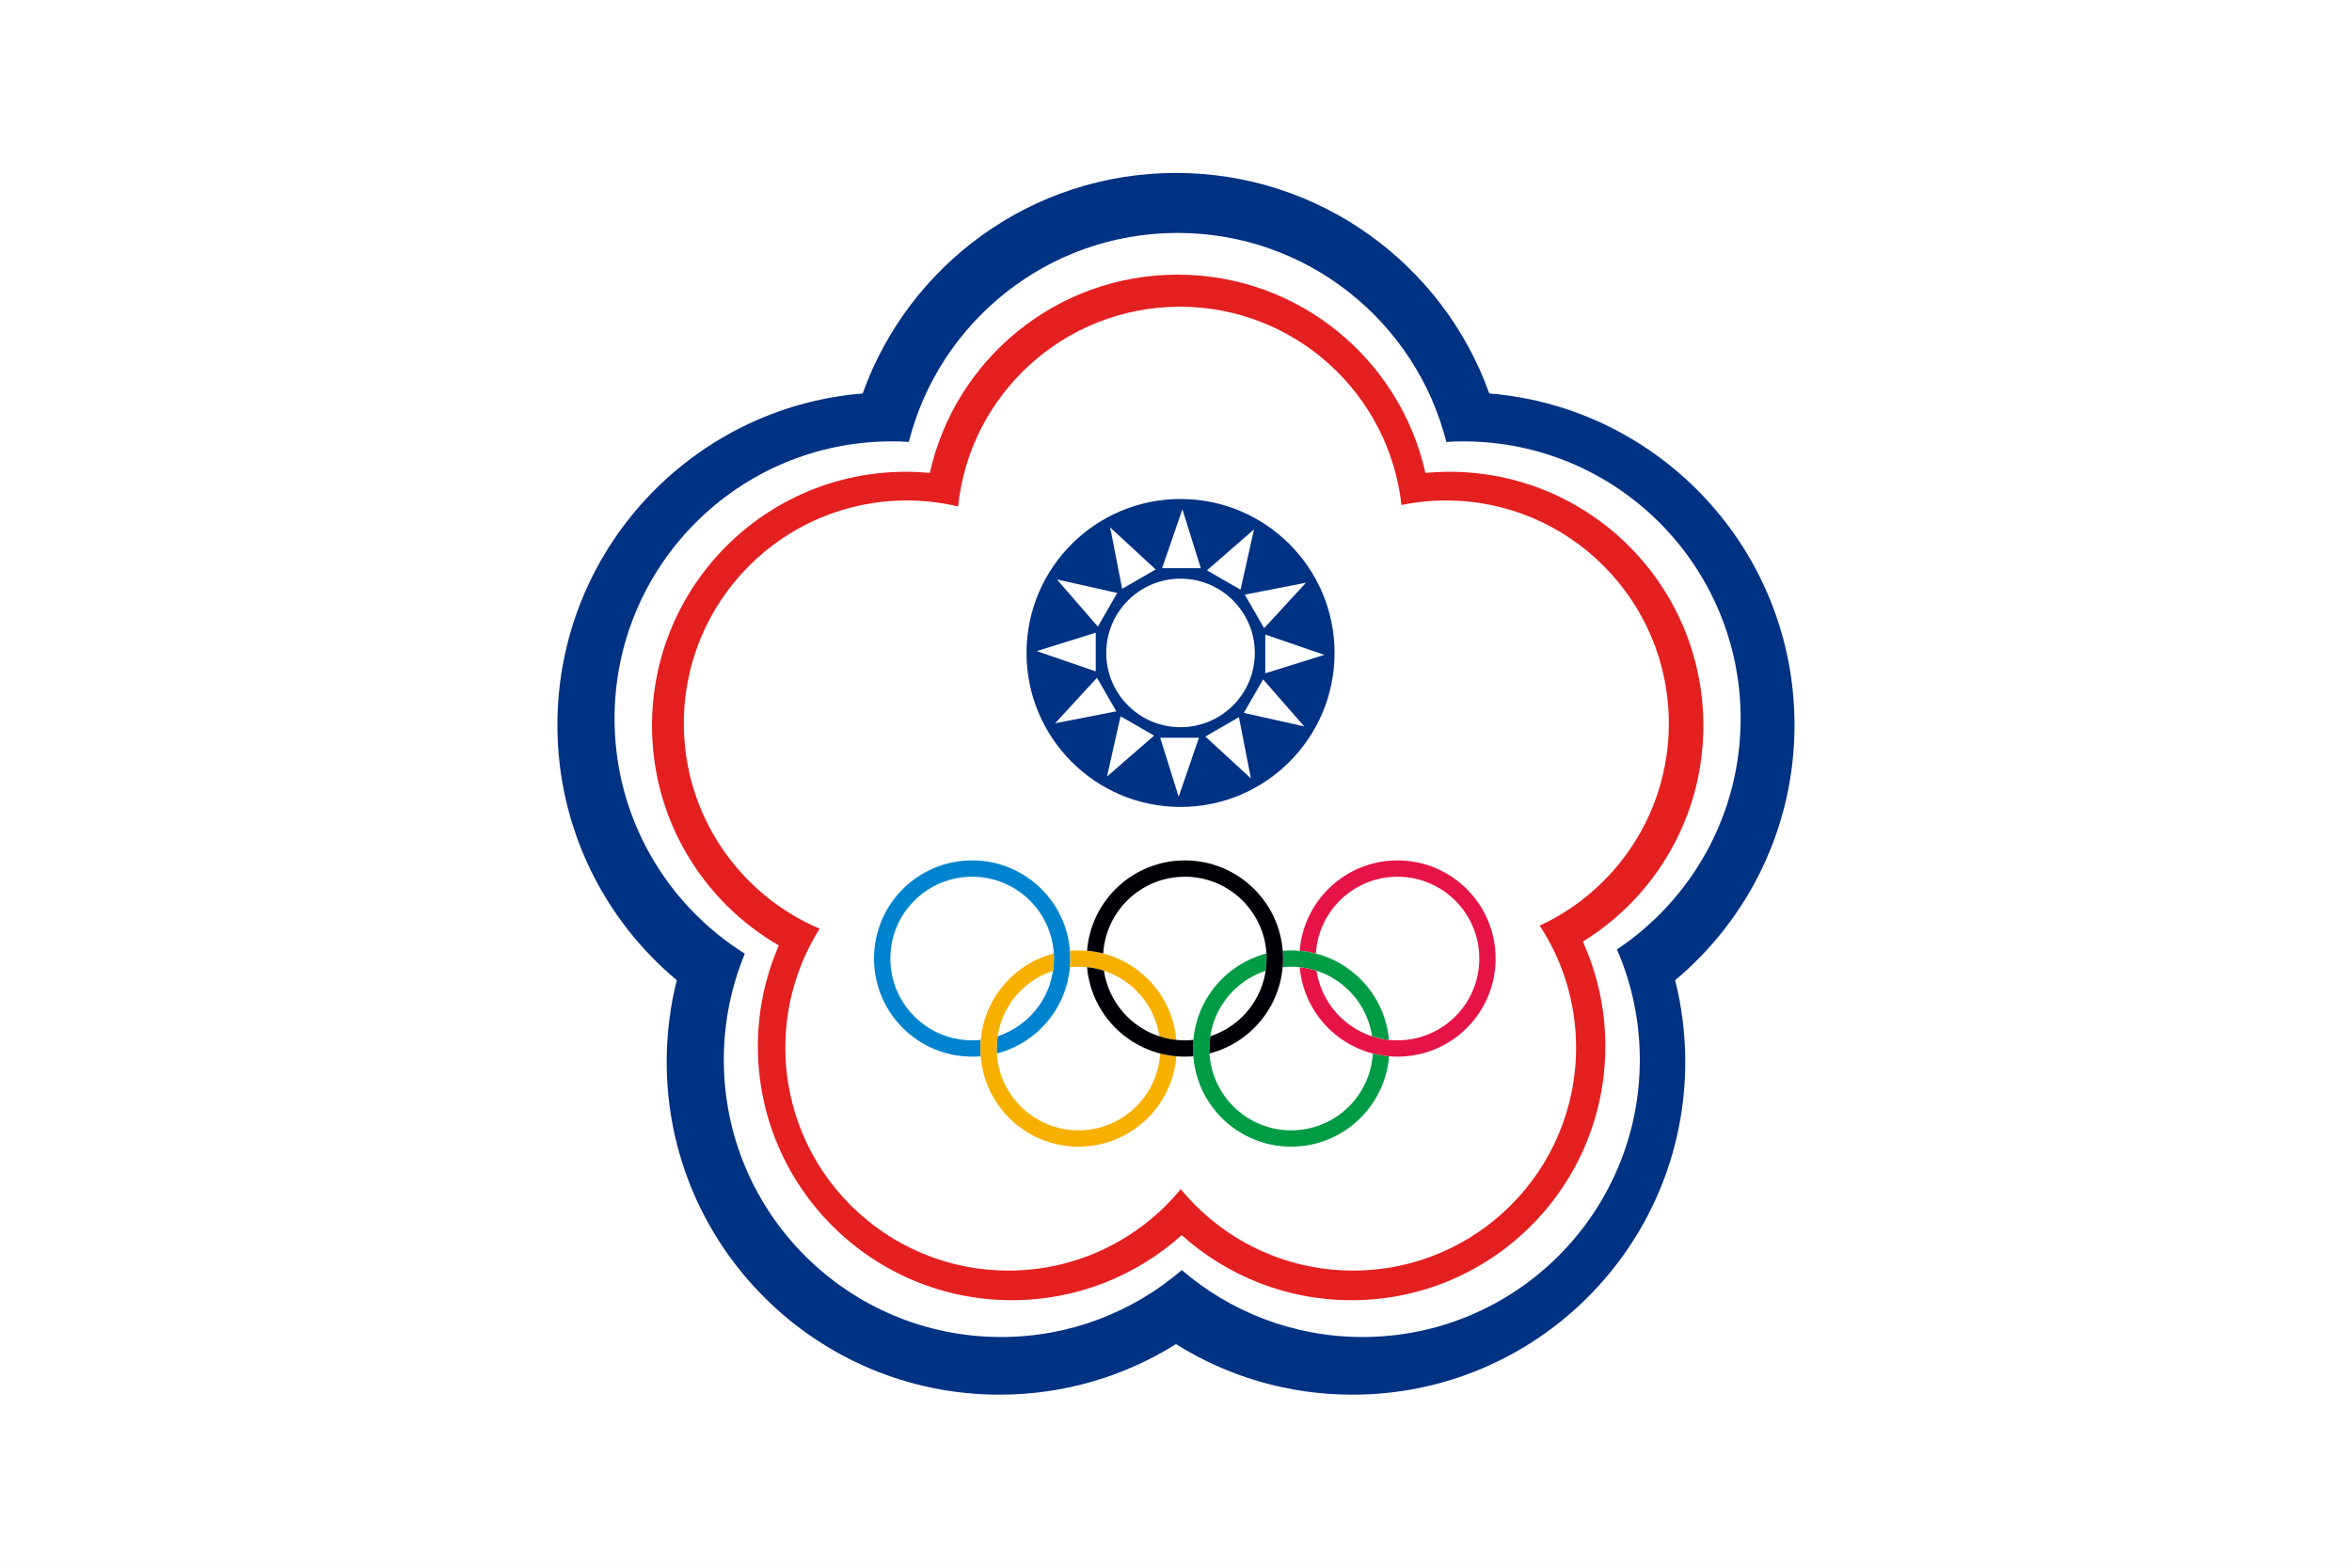
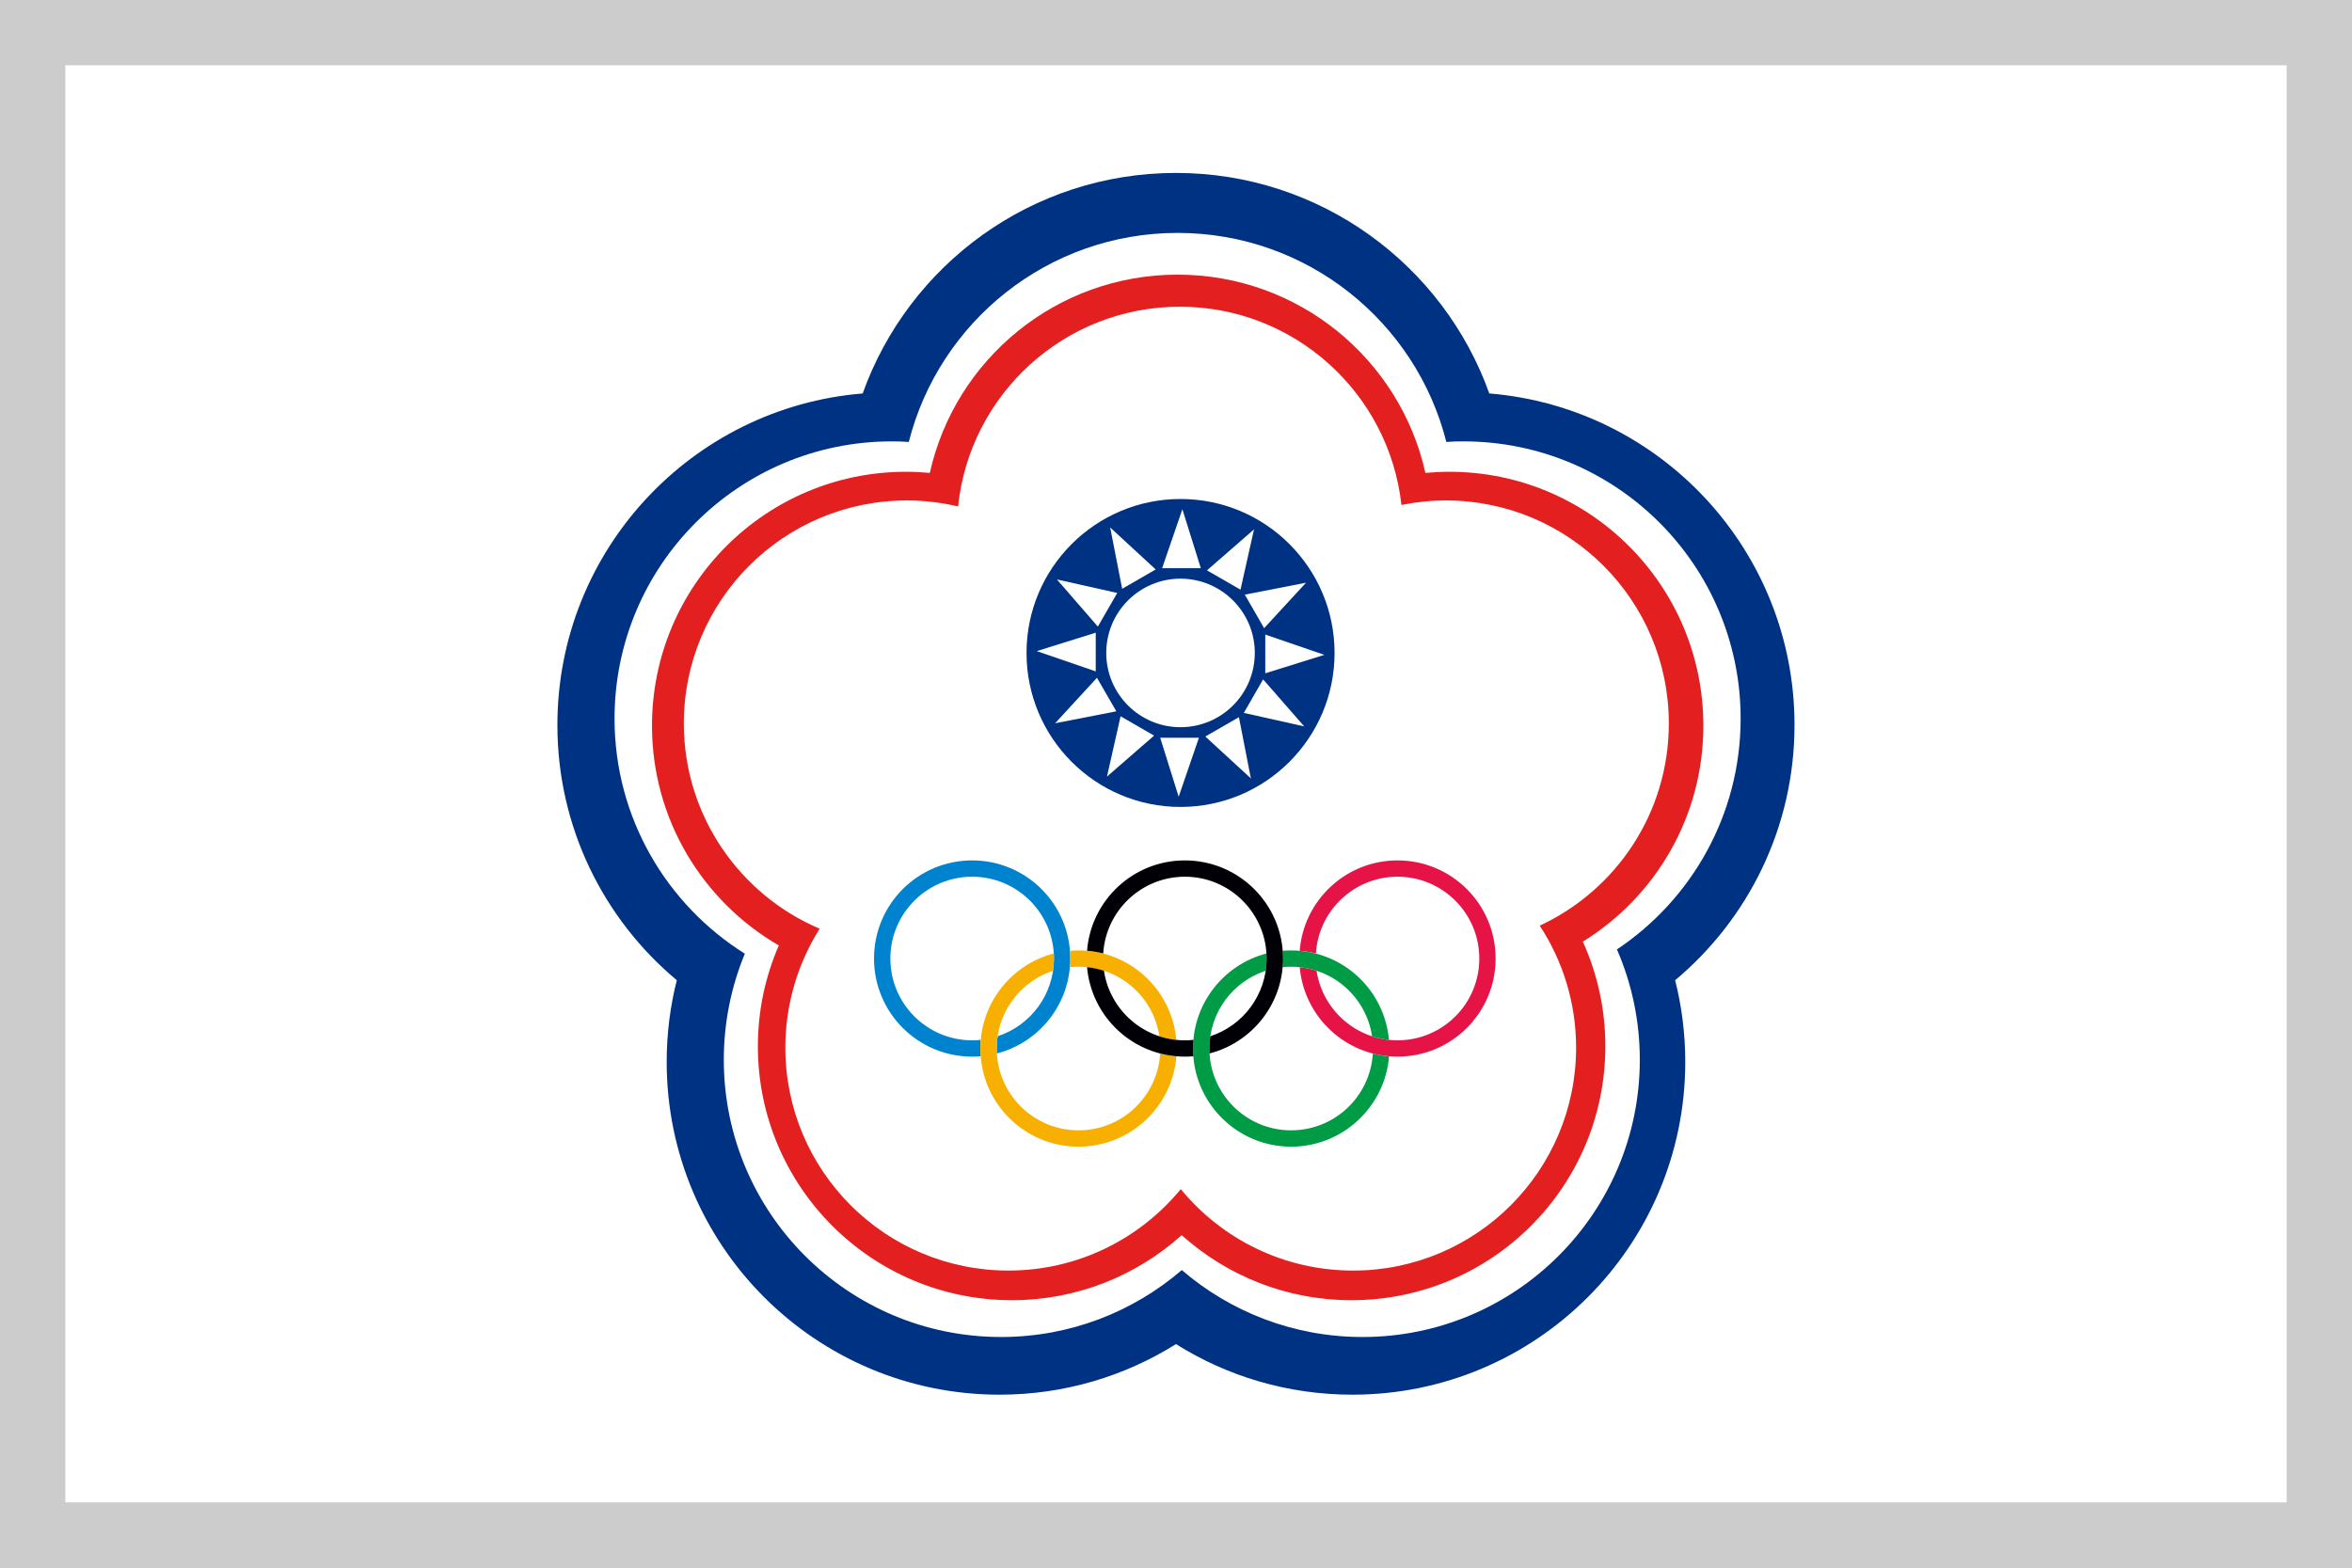
<svg xmlns="http://www.w3.org/2000/svg" xmlns:xlink="http://www.w3.org/1999/xlink" width="18" height="12" viewBox="0 0 900 600">
-   <rect fill="#FFFFFF" width="900" height="600" />
+   <rect fill="#ffffff" stroke="#ccc" stroke-width="50" width="900" height="600" />
  <defs>
    <rect id="rect_1" width="900" height="600" />
  </defs>
  <clipPath id="cp_2">
    <use xlink:href="#rect_1" overflow="visible" />
  </clipPath>
  <g clip-path="url(#cp_2)">
    <path fill-rule="evenodd" clip-rule="evenodd" fill="#FFFFFF" d="M686.676,277.504c0-66.792-51.373-121.569-116.787-126.915    c-17.61-49.223-64.67-84.403-119.9-84.403c-55.257,0-102.275,35.181-119.886,84.403c-65.415,5.346-116.814,60.123-116.814,126.915    c0,39.217,17.776,74.315,45.695,97.659c-2.536,9.991-3.873,20.492-3.873,31.267c0,70.334,57.009,127.356,127.356,127.356    c24.805,0,47.955-7.083,67.522-19.36c19.568,12.277,42.691,19.36,67.536,19.36c70.32,0,127.344-57.022,127.344-127.356    c0-10.774-1.339-21.275-3.874-31.267C668.901,351.819,686.676,316.722,686.676,277.504L686.676,277.504z" />
    <path fill-rule="evenodd" clip-rule="evenodd" fill="#003283" d="M451.725,190.979c-32.534,0-58.923,26.402-58.923,58.91    c0,32.562,26.389,58.952,58.923,58.952c32.563,0,58.952-26.39,58.952-58.952C510.677,217.381,484.288,190.979,451.725,190.979    L451.725,190.979z M451.711,278.318c-15.682,0-28.4-12.707-28.4-28.43c0-15.668,12.719-28.415,28.4-28.415    c15.71,0,28.442,12.746,28.442,28.415C480.154,265.611,467.421,278.318,451.711,278.318L451.711,278.318z" />
    <path fill-rule="evenodd" clip-rule="evenodd" fill="#003283" d="M686.676,277.504c0-66.792-51.373-121.569-116.787-126.915    c-17.61-49.223-64.67-84.403-119.9-84.403c-55.257,0-102.275,35.181-119.886,84.403c-65.415,5.346-116.814,60.123-116.814,126.915    c0,39.217,17.776,74.315,45.695,97.659c-2.536,9.991-3.873,20.492-3.873,31.267c0,70.334,57.009,127.356,127.356,127.356    c24.805,0,47.955-7.083,67.522-19.36c19.568,12.277,42.691,19.36,67.536,19.36c70.32,0,127.344-57.022,127.344-127.356    c0-10.774-1.339-21.275-3.874-31.267C668.901,351.819,686.676,316.722,686.676,277.504L686.676,277.504z M618.727,363.368    c5.637,12.953,8.75,27.215,8.75,42.234c0,58.621-47.5,106.108-106.106,106.108c-26.403,0-50.587-9.66-69.149-25.617    c-18.575,15.957-42.732,25.617-69.148,25.617c-58.621,0-106.107-47.487-106.107-106.108c0-14.371,2.88-28.069,8.048-40.594    c-29.931-18.784-49.857-52.035-49.857-89.972c0-58.607,47.486-106.107,106.094-106.107c2.205,0,4.354,0.042,6.504,0.221    c11.629-45.985,53.273-80.007,102.854-80.007c49.566,0,91.21,34.022,102.84,80.007c2.149-0.179,4.342-0.221,6.505-0.221    c58.607,0,106.106,47.5,106.106,106.107C666.061,311.857,647.238,344.337,618.727,363.368L618.727,363.368z" />
    <path fill-rule="evenodd" clip-rule="evenodd" fill="#E41F20" d="M651.797,277.752c0-53.702-43.488-97.191-97.19-97.191    c-3.06,0-6.159,0.179-9.177,0.427c-9.688-43.448-48.479-75.873-94.82-75.873c-46.356,0-85.134,32.425-94.808,75.873    c-3.004-0.248-6.063-0.427-9.122-0.427c-53.702,0-97.192,43.489-97.192,97.191c0,35.912,19.499,67.273,48.533,84.101    c-5.153,11.85-8.019,24.846-8.019,38.583c0,53.701,43.545,97.191,97.205,97.191c24.97,0,47.748-9.439,64.973-24.9    c17.212,15.461,39.989,24.9,64.96,24.9c53.659,0,97.15-43.49,97.15-97.191c0-14.248-3.06-27.808-8.614-40.044    C633.375,343.29,651.797,312.685,651.797,277.752L651.797,277.752z M589.182,354.273c8.792,13.435,13.917,29.462,13.917,46.687    c0,47.128-38.198,85.325-85.312,85.325c-26.61,0-50.312-12.14-65.965-31.169c-15.655,19.029-39.384,31.169-65.952,31.169    c-47.155,0-85.354-38.197-85.354-85.325c0-16.716,4.823-32.342,13.132-45.516c-30.537-12.968-51.979-43.284-51.979-78.547    c0-47.155,38.198-85.354,85.354-85.354c6.711,0,13.285,0.812,19.595,2.288c4.438-42.939,40.734-76.439,84.858-76.439    c43.917,0,80.089,33.197,84.788,75.873c5.513-1.116,11.189-1.722,17.005-1.722c47.113,0,85.313,38.198,85.313,85.354    C638.583,311.169,618.381,340.714,589.182,354.273L589.182,354.273z" />
    <polygon fill-rule="evenodd" clip-rule="evenodd" fill="#FFFFFF" points="444.684,217.464 459.498,217.464 452.442,194.906     444.684,217.464   " />
    <polygon fill-rule="evenodd" clip-rule="evenodd" fill="#FFFFFF" points="429.402,225.346 442.231,217.946 424.813,201.878     429.402,225.346   " />
    <polygon fill-rule="evenodd" clip-rule="evenodd" fill="#FFFFFF" points="420.1,239.815 427.514,226.945 404.432,221.776     420.1,239.815   " />
    <polygon fill-rule="evenodd" clip-rule="evenodd" fill="#FFFFFF" points="419.288,256.958 419.288,242.144 396.716,249.199     419.288,256.958   " />
    <polygon fill-rule="evenodd" clip-rule="evenodd" fill="#FFFFFF" points="427.169,272.239 419.755,259.41 403.743,276.814     427.169,272.239   " />
    <polygon fill-rule="evenodd" clip-rule="evenodd" fill="#FFFFFF" points="441.611,281.542 428.795,274.141 423.586,297.223     441.611,281.542   " />
    <polygon fill-rule="evenodd" clip-rule="evenodd" fill="#FFFFFF" points="458.767,282.369 443.954,282.369 451.023,304.927     458.767,282.369   " />
    <polygon fill-rule="evenodd" clip-rule="evenodd" fill="#FFFFFF" points="474.078,274.485 461.22,281.886 478.653,297.912     474.078,274.485   " />
    <polygon fill-rule="evenodd" clip-rule="evenodd" fill="#FFFFFF" points="483.337,260.017 475.951,272.846 499.06,278.014     483.337,260.017   " />
    <polygon fill-rule="evenodd" clip-rule="evenodd" fill="#FFFFFF" points="484.164,242.874 484.164,257.688 506.763,250.633     484.164,242.874   " />
    <polygon fill-rule="evenodd" clip-rule="evenodd" fill="#FFFFFF" points="476.323,227.592 483.723,240.422 499.75,223.017     476.323,227.592   " />
    <polygon fill-rule="evenodd" clip-rule="evenodd" fill="#FFFFFF" points="461.854,218.291 474.683,225.69 479.85,202.608     461.854,218.291   " />
    <path fill="#0083CE" d="M409.544,366.854c0-20.754-16.784-37.552-37.551-37.552c-20.753,0-37.55,16.798-37.55,37.552    c0,20.752,16.797,37.551,37.55,37.551c1.131,0,2.205-0.042,3.28-0.125c-0.083-0.991-0.124-1.984-0.124-2.976    c0-1.116,0.041-2.246,0.124-3.321c-1.075,0.139-2.149,0.179-3.28,0.179c-17.266,0-31.293-13.999-31.293-31.308    c0-17.268,14.027-31.309,31.293-31.309c17.321,0,31.309,14.041,31.309,31.309c0,13.903-9.04,25.658-21.565,29.75    c-0.221,1.518-0.345,3.102-0.345,4.7c0,0.646,0.041,1.294,0.054,1.888C397.625,399.017,409.544,384.341,409.544,366.854    L409.544,366.854z" />
    <path fill="#E61446" d="M572.301,366.854c0,20.752-16.784,37.551-37.551,37.551c-19.636,0-35.73-15.035-37.413-34.244    c2.232,0.221,4.383,0.689,6.45,1.379c2.287,15.075,15.295,26.622,30.963,26.622c17.322,0,31.309-13.999,31.309-31.308    c0-17.268-13.986-31.309-31.309-31.309c-16.618,0-30.22,13.008-31.213,29.364c-2.024-0.509-4.092-0.854-6.2-1.033    c1.503-19.332,17.694-34.574,37.413-34.574C555.517,329.303,572.301,346.101,572.301,366.854L572.301,366.854z" />
    <path fill="#009C45" d="M525.326,403.192c-0.992,16.439-14.595,29.42-31.268,29.42c-17.268,0-31.281-14.015-31.281-31.308    c0-13.918,9.04-25.673,21.554-29.765c0.219-1.544,0.343-3.088,0.343-4.686c0-0.648,0-1.295-0.04-1.944    c-16.179,4.23-28.127,18.907-28.127,36.395c0,20.739,16.826,37.563,37.552,37.563c19.732,0,35.911-15.24,37.469-34.588    C529.376,404.101,527.309,403.757,525.326,403.192L525.326,403.192z M494.058,369.996c15.724,0,28.731,11.548,30.964,26.608    c2.066,0.689,4.217,1.172,6.464,1.379c-1.682-19.195-17.791-34.229-37.428-34.229c-1.075,0-2.149,0.04-3.226,0.123    c0.084,0.992,0.084,1.985,0.084,2.978c0,1.115-0.042,2.231-0.124,3.307C491.867,370.037,492.983,369.996,494.058,369.996    L494.058,369.996z" />
    <path fill="#F7B000" d="M450.14,404.28c-1.529,19.348-17.72,34.588-37.44,34.588c-20.766,0-37.55-16.824-37.55-37.563    c0-17.487,11.919-32.164,28.097-36.395c0.042,0.649,0.056,1.296,0.056,1.944c0,1.598-0.124,3.142-0.344,4.686    c-12.526,4.092-21.566,15.847-21.566,29.765c0,17.293,14.015,31.308,31.308,31.308c16.619,0,30.247-12.98,31.24-29.378    C445.938,403.757,448.006,404.101,450.14,404.28L450.14,404.28z M409.421,370.161c0.083-1.075,0.124-2.191,0.124-3.307    c0-0.992,0-1.985-0.096-2.978c1.074-0.083,2.149-0.123,3.251-0.123c19.637,0,35.732,15.034,37.414,34.229    c-2.232-0.207-4.396-0.689-6.463-1.379c-2.26-15.061-15.242-26.608-30.951-26.608    C411.598,369.996,410.496,370.037,409.421,370.161L409.421,370.161z" />
    <path fill="#000006" d="M453.393,398.162c-15.723,0-28.704-11.547-30.963-26.622c-2.068-0.689-4.217-1.158-6.464-1.379    c1.681,19.209,17.791,34.244,37.427,34.244c1.075,0,2.164-0.042,3.252-0.125c-0.096-0.991-0.139-1.984-0.139-2.976    c0-1.116,0.069-2.246,0.152-3.321C455.583,398.122,454.508,398.162,453.393,398.162L453.393,398.162z M453.393,329.303    c-19.747,0-35.925,15.242-37.427,34.574c2.108,0.18,4.175,0.524,6.188,1.033c1.006-16.356,14.606-29.364,31.239-29.364    c17.281,0,31.28,14.041,31.28,31.309c0,13.903-9.025,25.658-21.538,29.75c-0.234,1.518-0.358,3.102-0.358,4.7    c0,0.646,0,1.294,0.042,1.888c16.191-4.176,28.139-18.852,28.139-36.338C490.958,346.101,474.119,329.303,453.393,329.303    L453.393,329.303z" />
  </g>
</svg>
